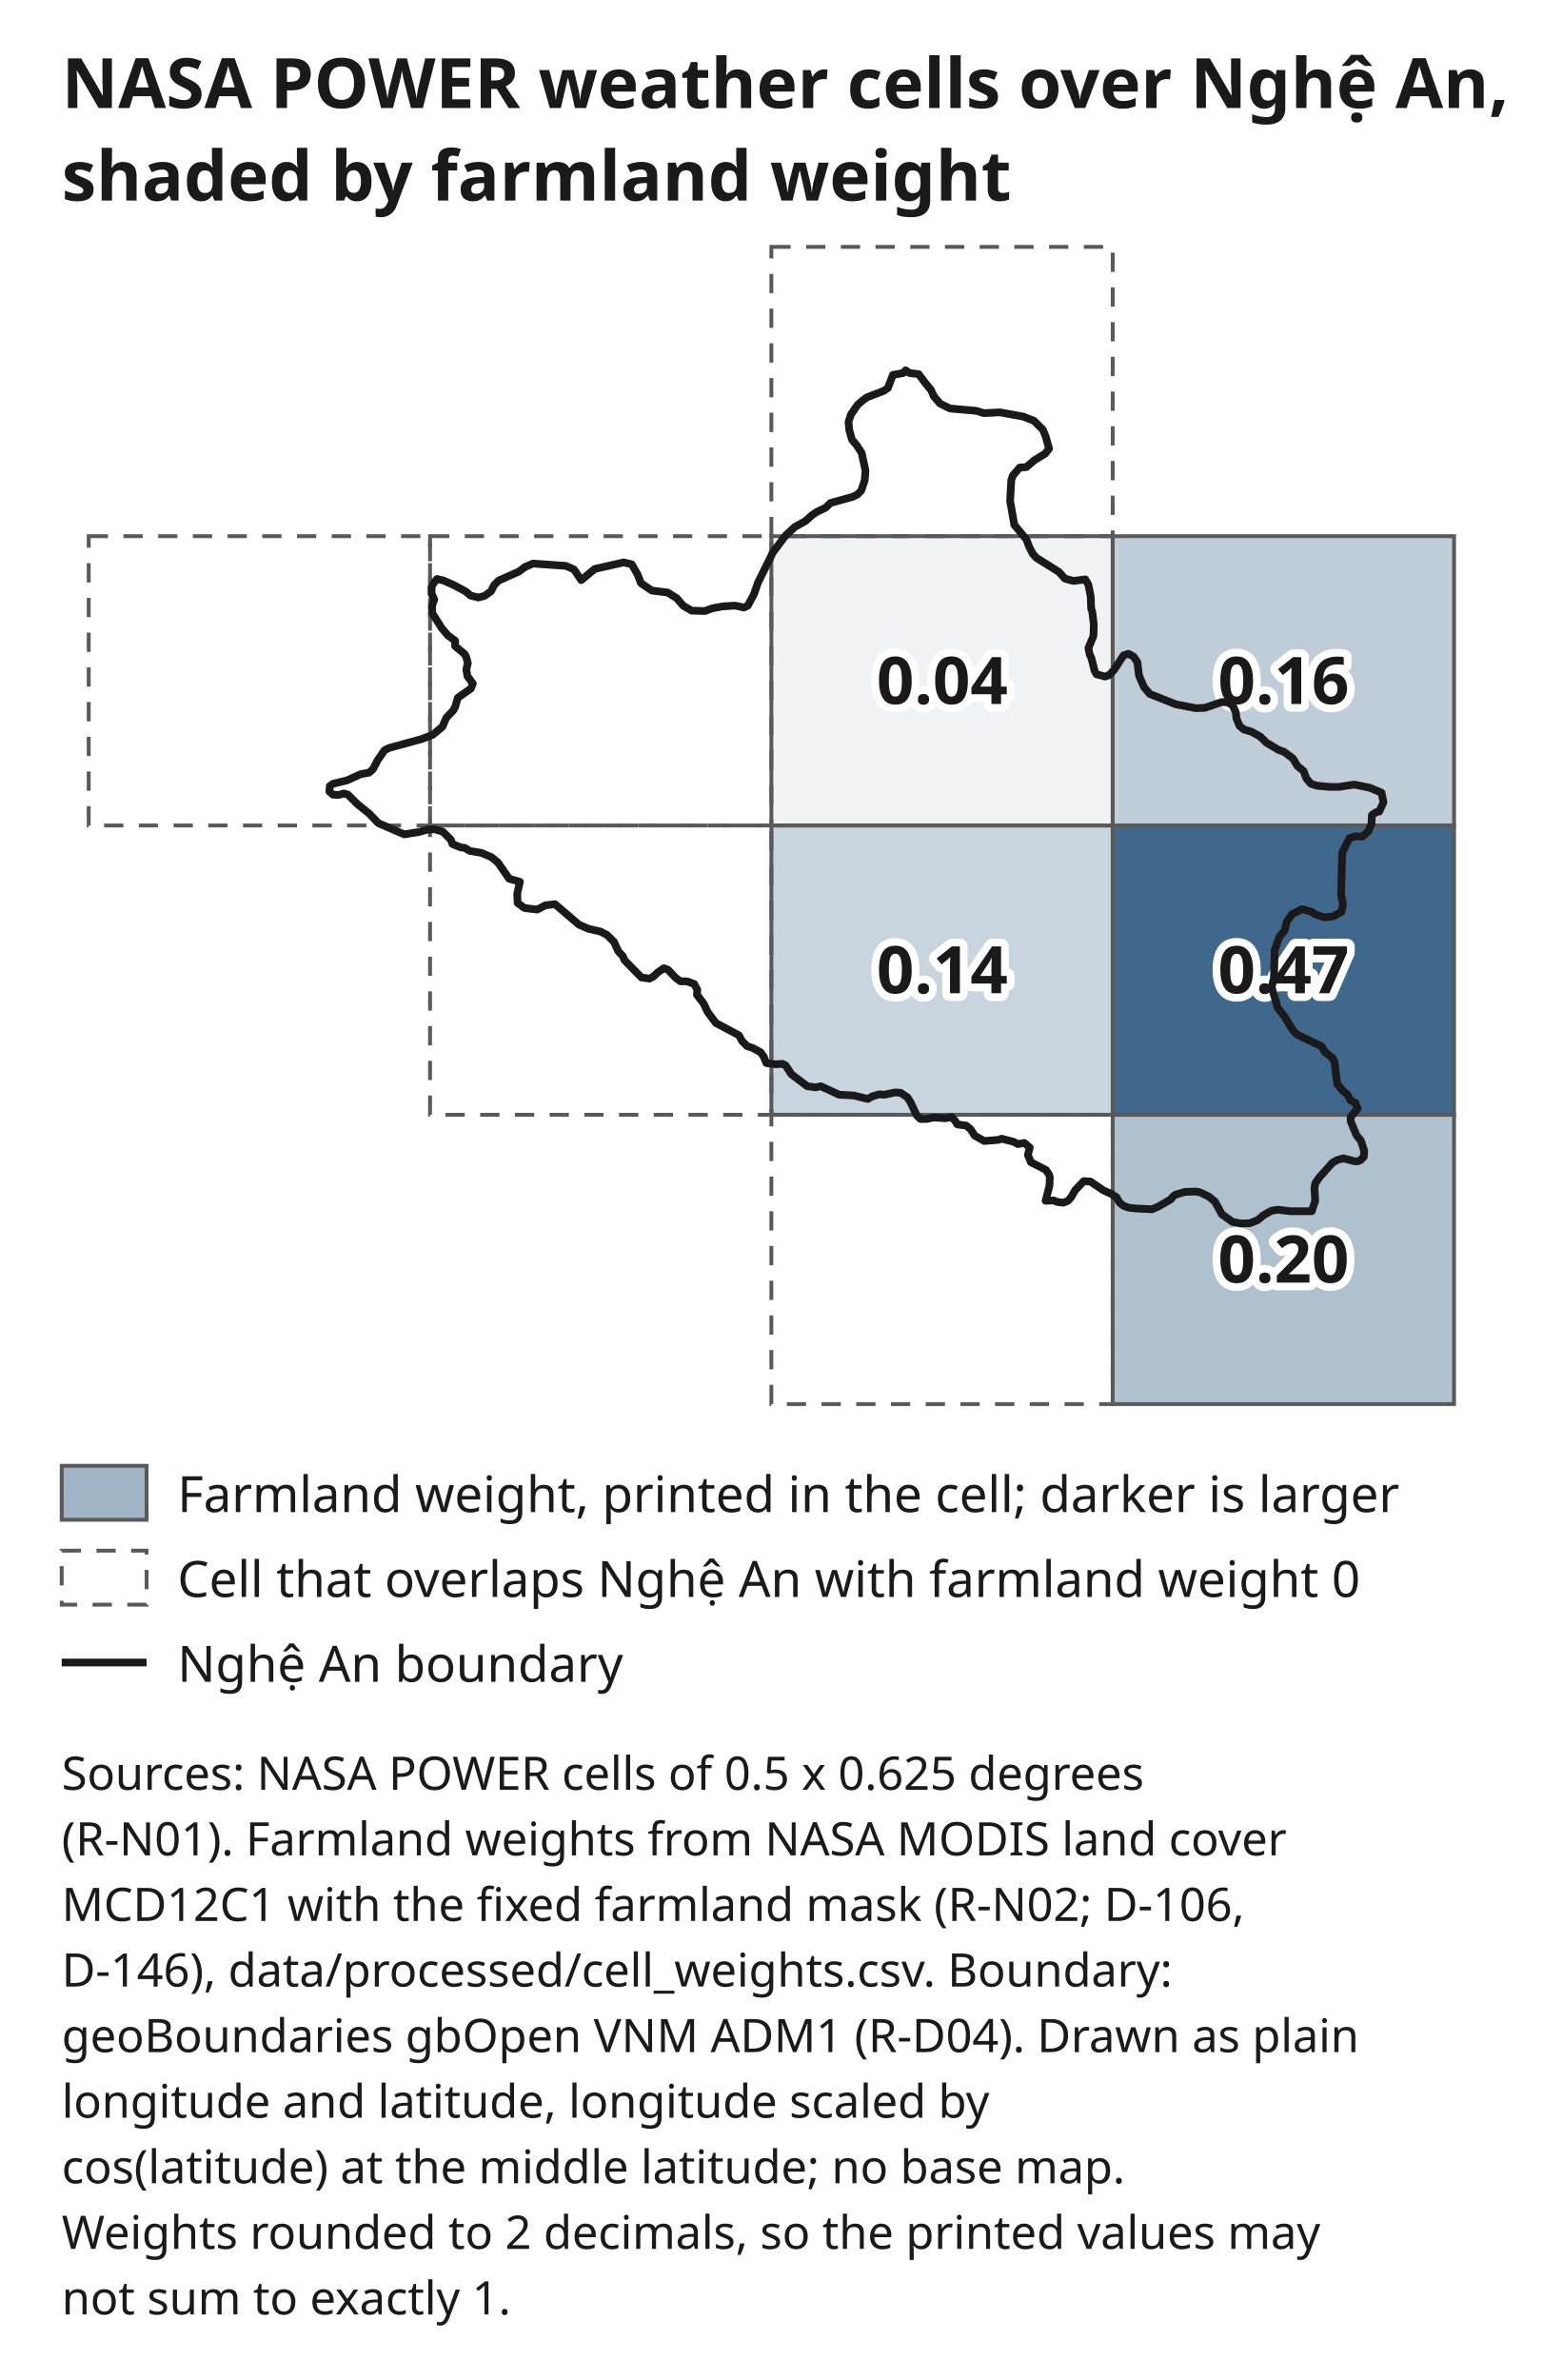
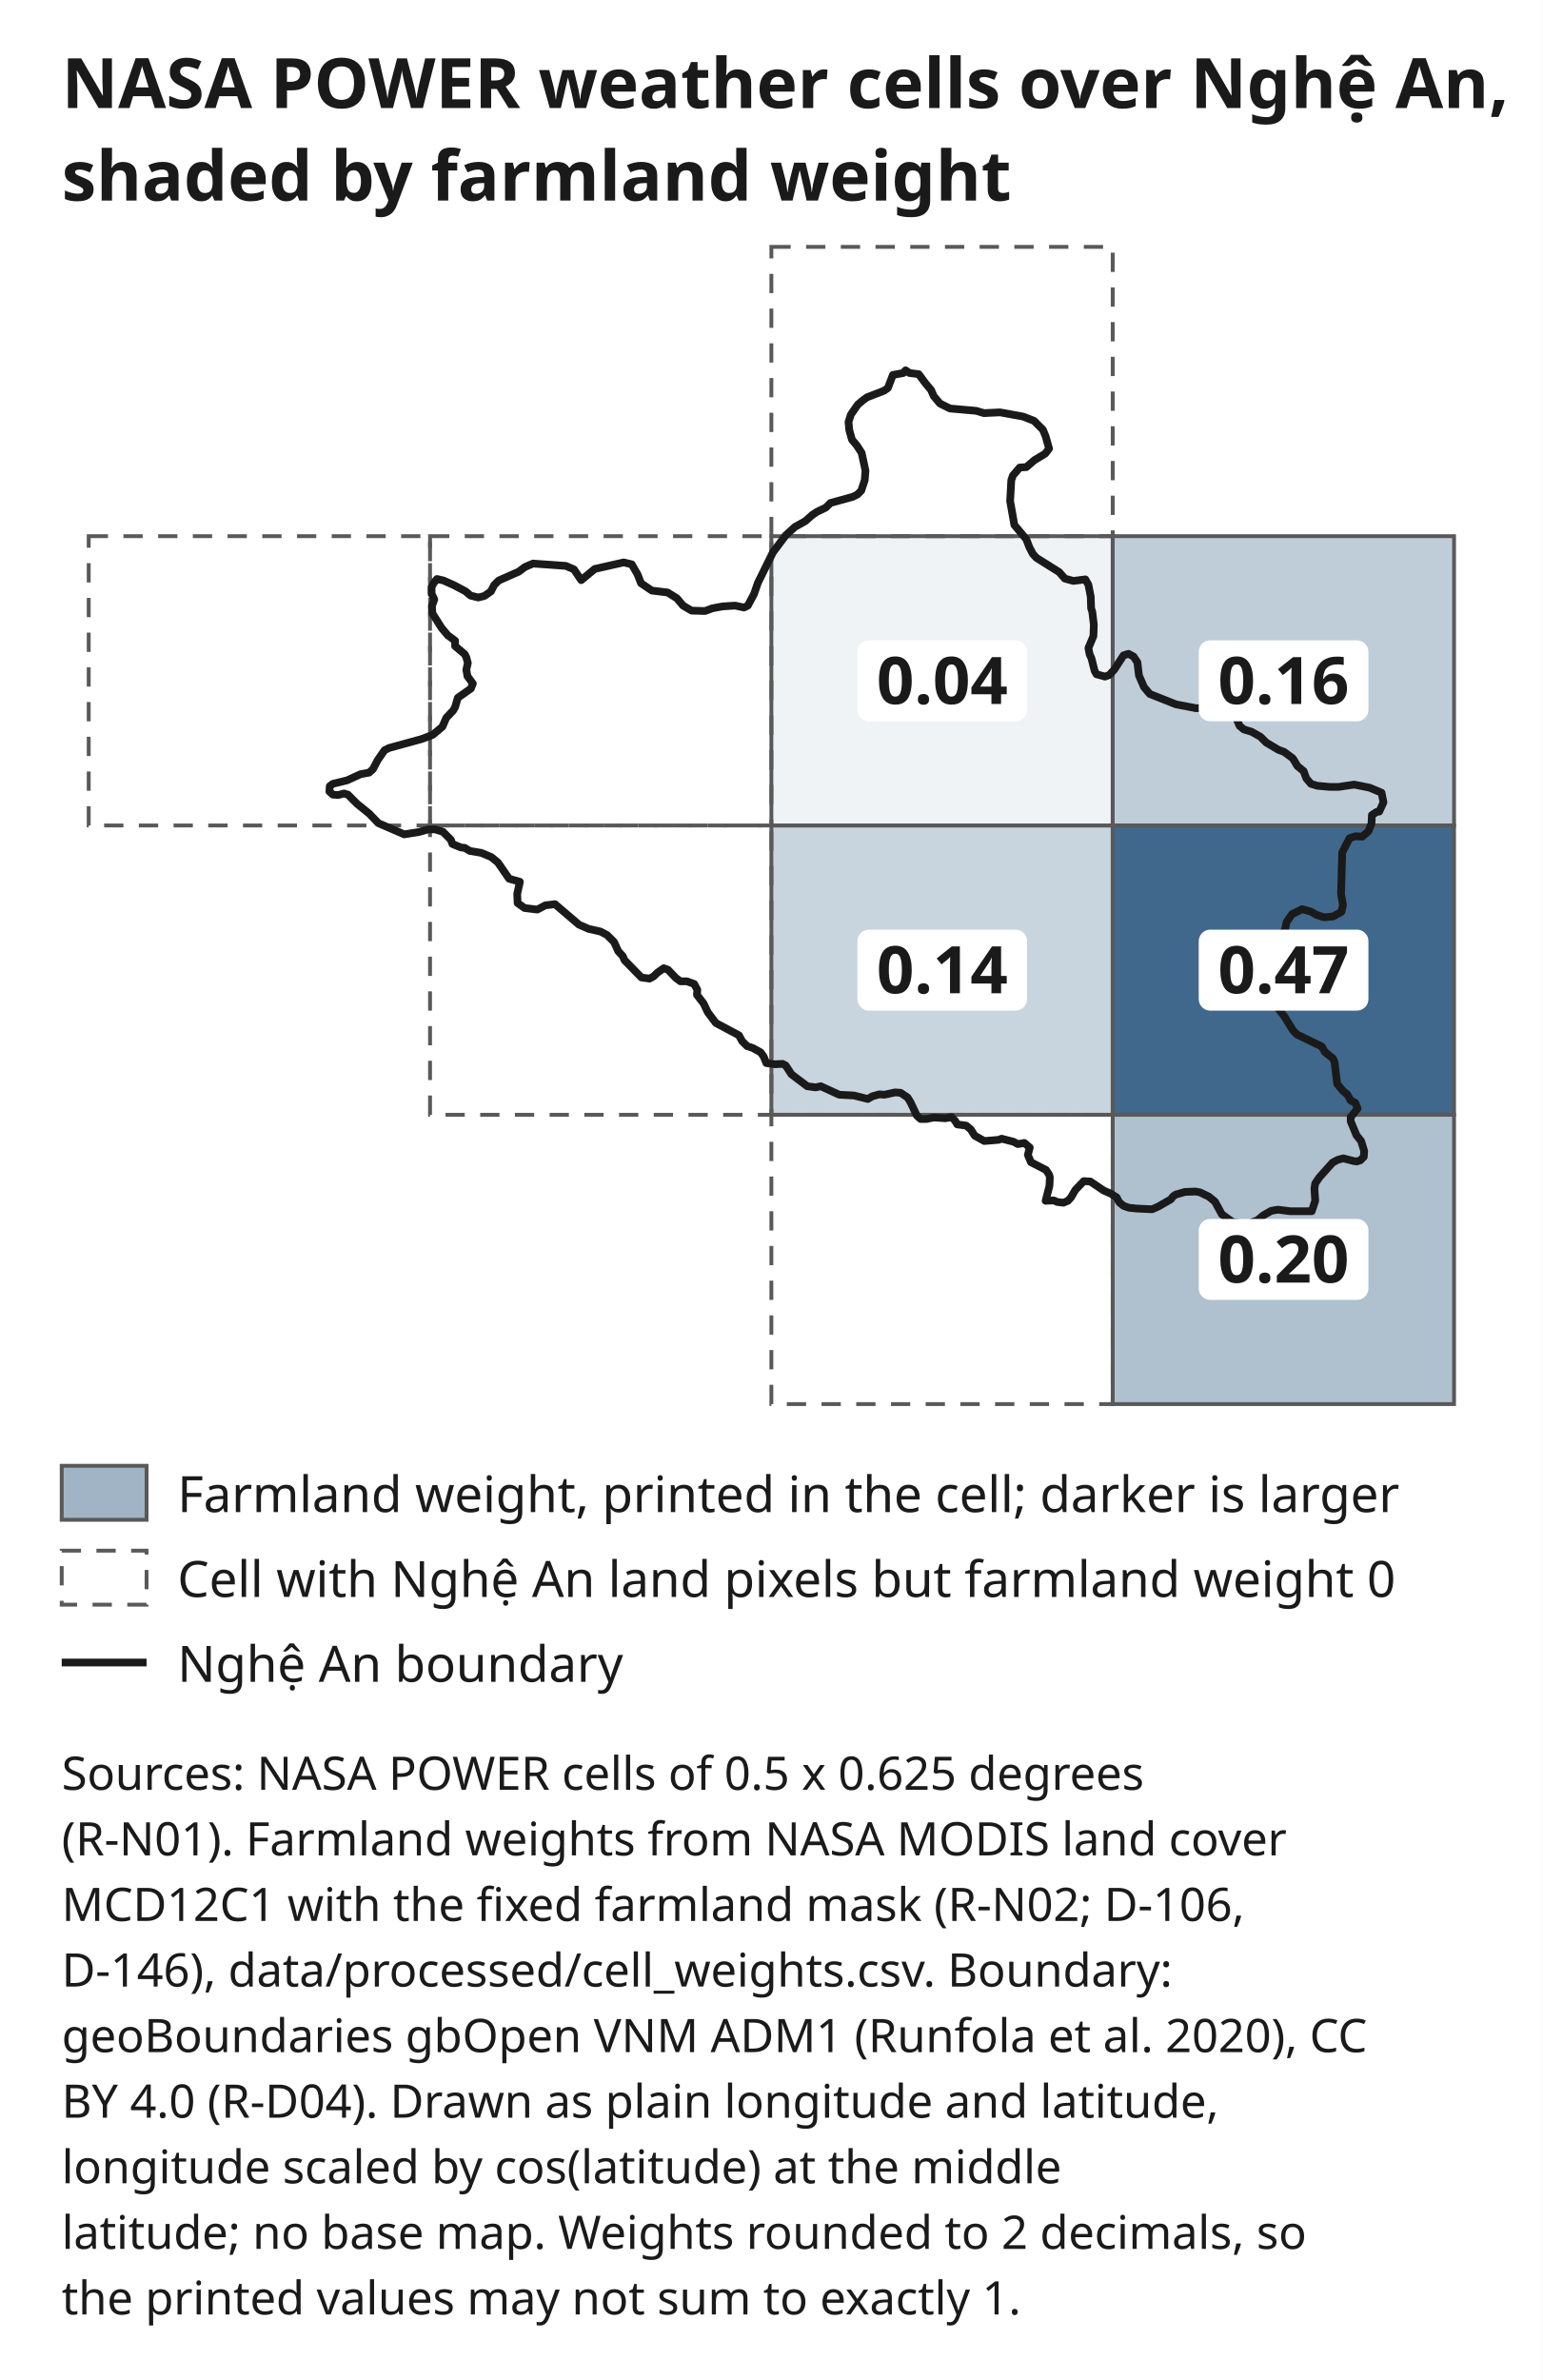
<svg xmlns="http://www.w3.org/2000/svg" width="400" height="617" viewBox="0 0 400 617" role="img" aria-labelledby="grid-figure-title grid-figure-desc" font-family="sans-serif" font-size="14" fill="#1a1a1a">
  <rect width="400" height="617" fill="#ffffff" />
  <text x="16.0" y="28.0" font-size="18" font-weight="bold">NASA POWER weather cells over Nghệ An,</text>
  <text x="16.0" y="52.0" font-size="18" font-weight="bold">shaded by farmland weight</text>
  <g data-cell="18.5_105.0">
    <rect x="200.0" y="289.0" width="88.5" height="75.0" fill="none" stroke="#595959" stroke-dasharray="5 4" />
  </g>
  <g data-cell="19.0_104.375">
    <rect x="111.5" y="214.0" width="88.5" height="75.0" fill="none" stroke="#595959" stroke-dasharray="5 4" />
  </g>
  <g data-cell="19.5_103.75">
    <rect x="23.0" y="139.0" width="88.5" height="75.0" fill="none" stroke="#595959" stroke-dasharray="5 4" />
  </g>
  <g data-cell="19.5_104.375">
    <rect x="111.5" y="139.0" width="88.5" height="75.0" fill="none" stroke="#595959" stroke-dasharray="5 4" />
  </g>
  <g data-cell="20.0_105.0">
    <rect x="200.0" y="64.0" width="88.5" height="75.0" fill="none" stroke="#595959" stroke-dasharray="5 4" />
  </g>
-   <g data-cell="18.5_105.625" data-weight="0.1958260508546778">
+   <g data-cell="18.5_105.625">
    <rect x="288.5" y="289.0" width="88.5" height="75.0" fill="#1f4e79" fill-opacity="0.352" stroke="#595959" />
-     <text x="332.8" y="332.5" font-size="17" font-weight="bold" text-anchor="middle" paint-order="stroke" stroke="#ffffff" stroke-width="4" stroke-linejoin="round">0.20</text>
  </g>
-   <g data-cell="19.0_105.0" data-weight="0.1355777614574115">
+   <g data-cell="19.0_105.0">
    <rect x="200.0" y="214.0" width="88.5" height="75.0" fill="#1f4e79" fill-opacity="0.244" stroke="#595959" />
-     <text x="244.3" y="257.5" font-size="17" font-weight="bold" text-anchor="middle" paint-order="stroke" stroke="#ffffff" stroke-width="4" stroke-linejoin="round">0.14</text>
  </g>
-   <g data-cell="19.0_105.625" data-weight="0.4731011431233363">
+   <g data-cell="19.0_105.625">
    <rect x="288.5" y="214.0" width="88.5" height="75.0" fill="#1f4e79" fill-opacity="0.850" stroke="#595959" />
-     <text x="332.8" y="257.5" font-size="17" font-weight="bold" text-anchor="middle" paint-order="stroke" stroke="#ffffff" stroke-width="4" stroke-linejoin="round">0.47</text>
  </g>
-   <g data-cell="19.5_105.0" data-weight="0.0378164006978173">
+   <g data-cell="19.5_105.0">
    <rect x="200.0" y="139.0" width="88.5" height="75.0" fill="#1f4e79" fill-opacity="0.068" stroke="#595959" />
-     <text x="244.3" y="182.5" font-size="17" font-weight="bold" text-anchor="middle" paint-order="stroke" stroke="#ffffff" stroke-width="4" stroke-linejoin="round">0.04</text>
  </g>
-   <g data-cell="19.5_105.625" data-weight="0.1576786438667567">
+   <g data-cell="19.5_105.625">
    <rect x="288.5" y="139.0" width="88.5" height="75.0" fill="#1f4e79" fill-opacity="0.283" stroke="#595959" />
-     <text x="332.8" y="182.5" font-size="17" font-weight="bold" text-anchor="middle" paint-order="stroke" stroke="#ffffff" stroke-width="4" stroke-linejoin="round">0.16</text>
  </g>
  <path d="M 347.5,300.5 L 348.3,300.3 L 351.0,301.0 L 351.8,301.1 L 352.7,300.8 L 353.6,299.9 L 353.7,298.4 L 352.9,295.8 L 351.7,294.3 L 350.2,290.7 L 350.2,289.6 L 352.0,287.4 L 351.4,285.9 L 350.2,285.3 L 349.3,283.7 L 348.2,282.8 L 346.7,281.0 L 346.0,275.3 L 345.6,274.4 L 343.5,272.7 L 342.7,271.3 L 336.3,268.2 L 335.3,267.2 L 333.0,263.5 L 331.3,261.3 L 329.7,255.9 L 330.3,253.6 L 330.5,246.3 L 331.7,242.9 L 333.1,241.2 L 333.6,239.0 L 335.0,237.0 L 337.6,235.7 L 339.8,236.3 L 341.4,237.2 L 343.3,237.8 L 345.6,237.6 L 347.8,236.4 L 348.2,234.6 L 347.7,231.8 L 348.0,221.0 L 349.9,217.3 L 351.4,216.8 L 353.2,216.9 L 354.8,215.5 L 355.6,213.5 L 355.7,211.3 L 356.9,210.5 L 357.6,210.4 L 358.7,208.0 L 358.2,205.5 L 355.1,204.2 L 351.1,203.4 L 347.1,204.0 L 344.8,204.0 L 341.5,203.7 L 339.9,203.2 L 338.7,201.8 L 338.0,199.9 L 336.4,198.6 L 335.2,196.6 L 332.9,194.9 L 331.5,194.4 L 328.3,192.5 L 326.8,191.0 L 324.5,189.7 L 322.5,189.1 L 321.4,188.2 L 320.6,186.3 L 320.4,184.6 L 319.6,182.9 L 318.4,182.1 L 316.8,182.0 L 312.4,183.5 L 310.1,183.6 L 304.9,182.6 L 298.1,179.9 L 296.6,178.1 L 295.3,175.1 L 294.9,171.7 L 293.9,170.2 L 292.6,169.5 L 291.3,169.9 L 288.9,173.6 L 287.6,175.0 L 286.5,175.4 L 284.3,174.8 L 283.8,173.9 L 283.0,170.7 L 282.5,169.6 L 282.2,168.0 L 283.5,164.9 L 283.6,161.9 L 283.2,158.6 L 282.9,157.7 L 282.8,154.7 L 282.2,151.6 L 281.4,150.2 L 278.3,150.6 L 276.1,150.0 L 274.6,148.3 L 268.7,144.6 L 267.8,143.6 L 266.9,141.9 L 266.1,139.8 L 263.0,136.1 L 261.9,129.9 L 262.2,124.5 L 262.6,123.3 L 264.4,121.2 L 266.1,121.1 L 268.2,119.3 L 271.0,117.6 L 272.0,116.3 L 271.1,113.1 L 270.4,111.4 L 268.1,109.1 L 265.3,108.0 L 259.3,106.9 L 255.1,107.1 L 253.1,106.5 L 246.3,105.9 L 243.7,104.6 L 242.1,102.7 L 241.4,101.1 L 239.9,99.3 L 238.2,97.0 L 235.8,96.7 L 234.8,96.0 L 234.2,96.7 L 231.5,97.2 L 230.2,100.6 L 229.2,101.3 L 224.8,103.0 L 223.7,103.8 L 222.4,104.9 L 220.6,107.5 L 220.0,109.4 L 220.2,111.5 L 220.9,114.0 L 222.1,115.4 L 223.4,117.4 L 224.4,122.0 L 224.2,124.5 L 223.3,127.2 L 222.3,128.2 L 221.1,128.8 L 215.3,130.4 L 214.1,131.6 L 211.8,132.7 L 210.6,133.5 L 208.8,135.1 L 206.1,136.6 L 203.7,138.8 L 200.4,143.2 L 196.5,151.1 L 195.5,154.0 L 193.9,157.0 L 192.9,157.5 L 190.6,157.0 L 187.4,157.2 L 184.7,157.7 L 182.8,158.4 L 179.3,158.3 L 177.1,157.0 L 175.5,155.1 L 173.1,153.6 L 169.0,153.1 L 166.2,151.2 L 165.3,148.9 L 163.8,146.3 L 161.7,145.8 L 154.2,147.5 L 150.7,150.4 L 148.8,147.6 L 146.7,146.7 L 138.2,146.1 L 136.1,147.0 L 134.5,148.2 L 129.3,150.5 L 128.1,151.7 L 127.3,153.3 L 125.6,154.5 L 124.0,154.9 L 122.0,154.4 L 120.7,153.3 L 117.7,151.7 L 115.0,150.5 L 113.3,150.1 L 112.4,151.2 L 111.9,152.2 L 111.9,153.9 L 112.6,155.4 L 112.0,157.1 L 112.1,159.0 L 114.5,162.8 L 116.1,164.7 L 118.0,166.1 L 118.0,167.5 L 120.5,169.6 L 120.9,170.4 L 121.3,171.9 L 120.9,173.6 L 121.2,175.3 L 122.6,177.2 L 122.1,178.5 L 118.7,180.9 L 118.0,183.3 L 117.5,184.2 L 115.7,186.1 L 114.7,188.4 L 112.2,190.5 L 109.3,191.6 L 100.9,193.9 L 99.7,194.5 L 97.9,197.1 L 96.7,199.4 L 95.7,200.3 L 93.5,200.7 L 90.0,202.3 L 86.3,203.2 L 85.5,203.8 L 85.4,205.2 L 86.3,206.0 L 87.7,206.1 L 89.2,205.7 L 90.2,206.0 L 92.6,208.4 L 95.7,210.9 L 98.1,213.4 L 104.8,216.3 L 108.6,215.7 L 111.1,215.0 L 112.7,215.0 L 114.8,215.6 L 116.9,217.7 L 117.3,218.8 L 119.5,219.7 L 120.5,219.8 L 121.8,220.6 L 124.8,221.1 L 127.4,222.2 L 129.1,223.6 L 132.0,227.8 L 134.8,228.6 L 134.1,231.7 L 134.2,234.1 L 136.0,235.4 L 139.3,235.8 L 141.4,234.7 L 143.9,234.4 L 150.1,239.7 L 152.6,240.8 L 155.7,241.5 L 157.4,242.4 L 159.2,244.2 L 160.3,246.6 L 161.5,247.9 L 161.9,248.9 L 166.3,253.4 L 168.4,253.7 L 169.5,253.1 L 170.4,252.2 L 172.1,251.0 L 173.2,251.4 L 175.2,253.5 L 176.4,254.4 L 178.1,254.4 L 180.0,255.1 L 180.8,256.6 L 180.7,257.9 L 182.4,260.1 L 183.5,262.4 L 185.6,265.2 L 191.6,268.4 L 192.4,269.9 L 193.7,271.2 L 195.2,271.7 L 197.2,272.8 L 198.0,273.9 L 198.7,275.6 L 200.9,275.9 L 202.9,275.8 L 203.7,276.2 L 205.2,278.5 L 209.3,281.6 L 211.5,281.9 L 212.8,281.6 L 217.6,283.8 L 221.4,284.0 L 225.0,284.9 L 226.2,284.2 L 228.0,283.7 L 229.3,283.8 L 232.1,283.2 L 233.5,283.3 L 235.3,284.5 L 236.1,285.8 L 237.7,289.2 L 238.7,290.1 L 240.2,290.1 L 242.1,289.7 L 245.1,289.9 L 246.7,289.6 L 247.6,290.5 L 248.2,291.5 L 250.5,291.8 L 251.7,292.8 L 252.7,294.4 L 255.2,295.8 L 258.9,295.5 L 259.7,295.2 L 262.8,296.0 L 263.9,296.6 L 265.6,296.3 L 267.0,297.5 L 266.5,299.4 L 267.3,301.3 L 271.2,303.3 L 272.0,304.5 L 272.2,305.2 L 272.1,307.4 L 271.1,311.3 L 273.2,311.2 L 274.1,311.6 L 275.7,311.8 L 276.9,311.3 L 277.7,310.4 L 278.8,308.5 L 281.0,306.2 L 282.7,306.3 L 286.1,308.6 L 288.1,309.5 L 289.5,310.4 L 290.2,311.7 L 291.3,312.6 L 292.7,313.1 L 294.6,313.3 L 298.7,313.5 L 300.3,312.8 L 303.6,310.9 L 304.1,310.2 L 304.8,309.7 L 307.2,309.0 L 310.0,308.9 L 311.1,309.1 L 313.4,310.2 L 315.0,311.5 L 316.8,314.8 L 319.6,316.8 L 321.9,317.2 L 324.1,317.1 L 326.1,316.3 L 327.5,315.1 L 329.6,313.9 L 331.3,313.6 L 334.5,314.0 L 340.1,314.0 L 341.0,311.3 L 340.8,308.1 L 341.0,306.8 L 342.1,305.2 L 345.5,301.4 L 346.8,300.7 L 347.5,300.5 Z" fill="none" stroke="#1a1a1a" stroke-width="2" stroke-linejoin="round" />
+   <g data-label="18.5_105.625">
+     <rect x="310.8" y="316.0" width="44" height="21" rx="3" fill="#ffffff" />
+     <text x="332.8" y="332.5" font-size="17" font-weight="bold" text-anchor="middle">0.20</text>
+   </g>
+   <g data-label="19.0_105.0">
+     <rect x="222.3" y="241.0" width="44" height="21" rx="3" fill="#ffffff" />
+     <text x="244.3" y="257.5" font-size="17" font-weight="bold" text-anchor="middle">0.14</text>
+   </g>
+   <g data-label="19.0_105.625">
+     <rect x="310.8" y="241.0" width="44" height="21" rx="3" fill="#ffffff" />
+     <text x="332.8" y="257.5" font-size="17" font-weight="bold" text-anchor="middle">0.47</text>
+   </g>
+   <g data-label="19.5_105.0">
+     <rect x="222.3" y="166.0" width="44" height="21" rx="3" fill="#ffffff" />
+     <text x="244.3" y="182.5" font-size="17" font-weight="bold" text-anchor="middle">0.04</text>
+   </g>
+   <g data-label="19.5_105.625">
+     <rect x="310.8" y="166.0" width="44" height="21" rx="3" fill="#ffffff" />
+     <text x="332.8" y="182.5" font-size="17" font-weight="bold" text-anchor="middle">0.16</text>
+   </g>
  <rect x="16" y="380" width="22" height="14" fill="#1f4e79" fill-opacity="0.425" stroke="#595959" />
  <text x="46.0" y="392.0" font-size="13">Farmland weight, printed in the cell; darker is larger</text>
  <rect x="16" y="402" width="22" height="14" fill="none" stroke="#595959" stroke-dasharray="5 4" />
-   <text x="46.0" y="414.0" font-size="13">Cell that overlaps Nghệ An with farmland weight 0</text>
+   <text x="46.0" y="414.0" font-size="13">Cell with Nghệ An land pixels but farmland weight 0</text>
  <line x1="16" y1="431" x2="38" y2="431" stroke="#1a1a1a" stroke-width="2" />
  <text x="46.0" y="436.0" font-size="13">Nghệ An boundary</text>
  <text x="16.0" y="464.0" font-size="12">Sources: NASA POWER cells of 0.5 x 0.625 degrees</text>
  <text x="16.0" y="481.0" font-size="12">(R-N01). Farmland weights from NASA MODIS land cover</text>
  <text x="16.0" y="498.0" font-size="12">MCD12C1 with the fixed farmland mask (R-N02; D-106,</text>
  <text x="16.0" y="515.0" font-size="12">D-146), data/processed/cell_weights.csv. Boundary:</text>
-   <text x="16.0" y="532.0" font-size="12">geoBoundaries gbOpen VNM ADM1 (R-D04). Drawn as plain</text>
-   <text x="16.0" y="549.0" font-size="12">longitude and latitude, longitude scaled by</text>
-   <text x="16.0" y="566.0" font-size="12">cos(latitude) at the middle latitude; no base map.</text>
-   <text x="16.0" y="583.0" font-size="12">Weights rounded to 2 decimals, so the printed values may</text>
-   <text x="16.0" y="600.0" font-size="12">not sum to exactly 1.</text>
+   <text x="16.0" y="532.0" font-size="12">geoBoundaries gbOpen VNM ADM1 (Runfola et al. 2020), CC</text>
+   <text x="16.0" y="549.0" font-size="12">BY 4.0 (R-D04). Drawn as plain longitude and latitude,</text>
+   <text x="16.0" y="566.0" font-size="12">longitude scaled by cos(latitude) at the middle</text>
+   <text x="16.0" y="583.0" font-size="12">latitude; no base map. Weights rounded to 2 decimals, so</text>
+   <text x="16.0" y="600.0" font-size="12">the printed values may not sum to exactly 1.</text>
</svg>
